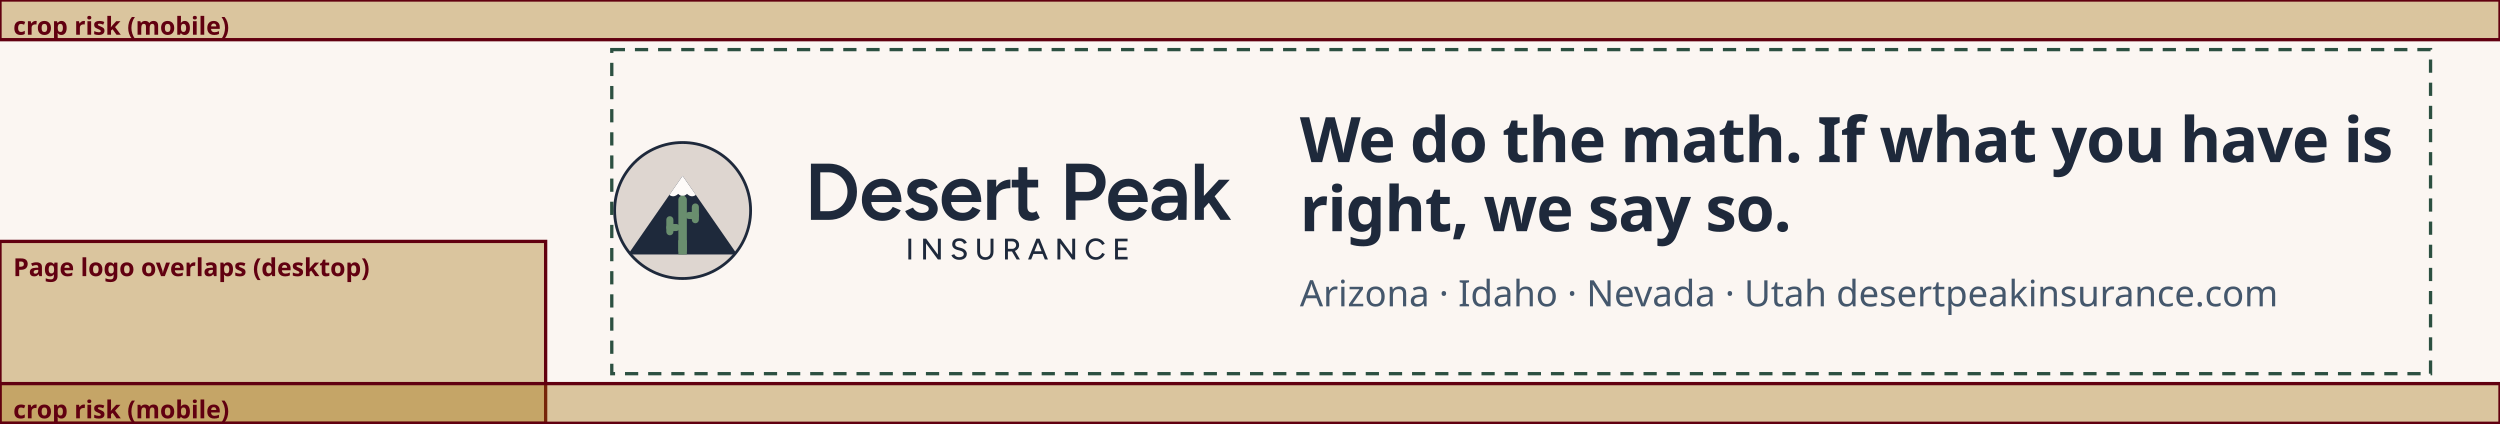
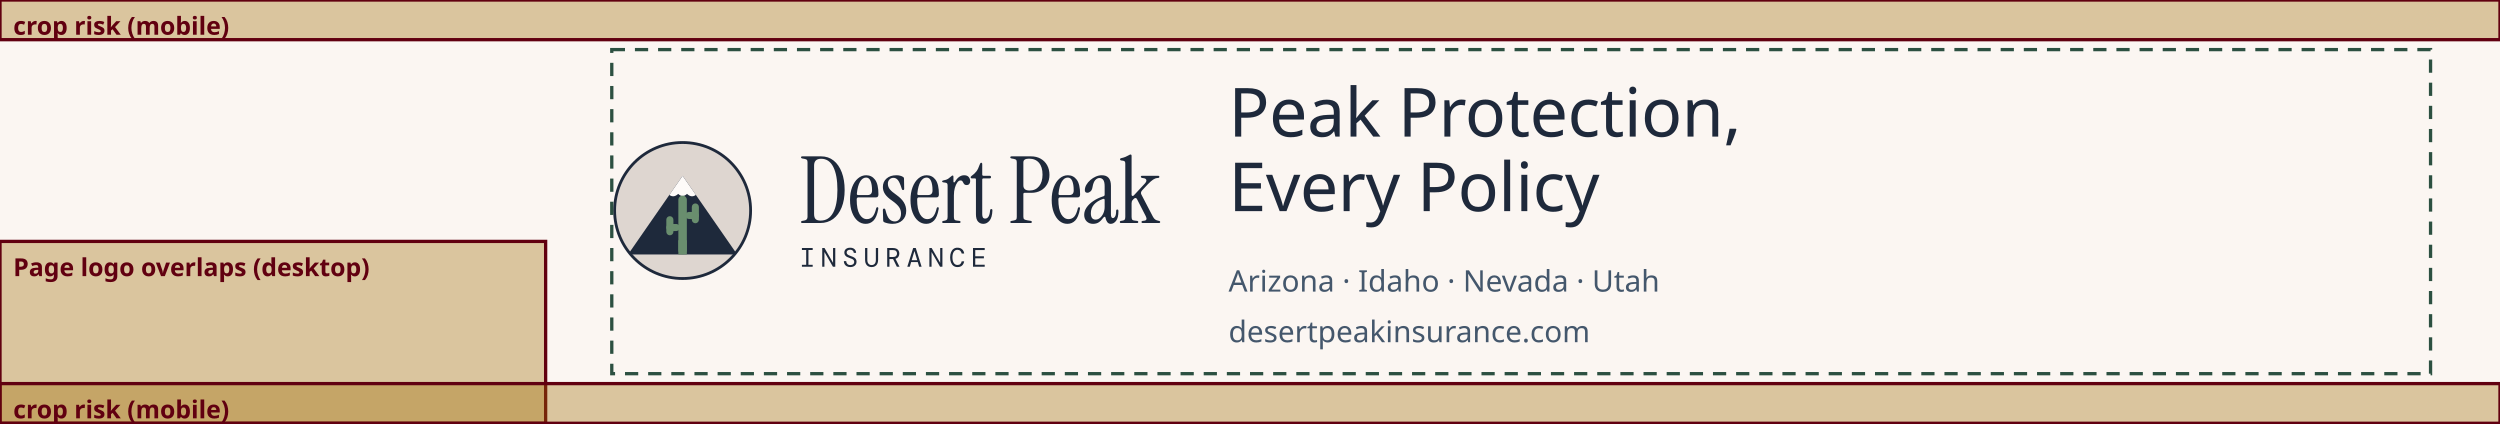
<svg xmlns="http://www.w3.org/2000/svg" viewBox="0 0 1512 256" width="1512" height="256" role="img" aria-labelledby="t">
  <style>@font-face{font-family:"Archivo";src:url("../../../../fonts/archivo-variable.woff2") format("woff2");font-weight:100 900;font-stretch:62% 125%;font-style:normal;font-display:block}
@font-face{font-family:"Archivo";src:url("../../../../fonts/archivo-italic-variable.woff2") format("woff2");font-weight:100 900;font-stretch:62% 125%;font-style:italic;font-display:block}
@font-face{font-family:"Source Serif 4";src:url("../../../../fonts/source-serif-4-variable.woff2") format("woff2");font-weight:200 900;font-style:normal;font-display:block}
- @font-face{font-family:"Source Serif 4";src:url("../../../../fonts/source-serif-4-italic-variable.woff2") format("woff2");font-weight:200 900;font-style:italic;font-display:block}</style>
+ @font-face{font-family:"Source Serif 4";src:url("../../../../fonts/source-serif-4-italic-variable.woff2") format("woff2");font-weight:200 900;font-style:italic;font-display:block}
+ @font-face{font-family:"Instrument Serif";src:url("../../../../fonts/instrument-serif-400.woff2") format("woff2");font-weight:400;font-style:normal;font-display:block}
+ @font-face{font-family:"Figtree";src:url("../../../../fonts/figtree-variable.woff2") format("woff2");font-weight:300 900;font-style:normal;font-display:block}
+ @font-face{font-family:"Figtree";src:url("../../../../fonts/figtree-italic-variable.woff2") format("woff2");font-weight:300 900;font-style:italic;font-display:block}
+ @font-face{font-family:"DM Mono";src:url("../../../../fonts/dm-mono-400.woff2") format("woff2");font-weight:400;font-style:normal;font-display:block}</style>
  <rect width="1512" height="256" fill="#FBF6F2" />
  <g data-logo="daniel/logo-horizontal.svg" transform="translate(370 84.48) scale(1.26)">
    <g transform="scale(.17)">
      <circle cx="200" cy="200" r="192" fill="#ded6d0" />
      <clipPath id="dpc">
        <circle cx="200" cy="200" r="192" />
      </clipPath>
      <g clip-path="url(#dpc)">
        <path fill="#1e293b" d="m200 102 154 222H46z" />
        <path fill="#fefbf9" d="m200 102 37.46 54q-12.49 9-24.97-3-12.49 12-24.98 0-12.48 12-24.97 3Z" />
        <g fill="#698e6e">
          <rect width="24" height="166" x="188" y="158" rx="12" />
          <path d="M188 284h24v40h-24z" />
          <rect width="20" height="56" x="226" y="180" rx="10" />
          <rect width="38" height="20" x="208" y="204" rx="10" />
          <rect width="20" height="54" x="154" y="216" rx="10" />
          <rect width="38" height="20" x="154" y="238" rx="10" />
        </g>
      </g>
      <circle cx="200" cy="200" r="192" fill="none" stroke="#1e293b" stroke-width="8" />
    </g>
-     <path fill="#1e293b" d="M95.59 38.5v-27h8.49q3.97 0 7.04 1.72 3.06 1.71 4.82 4.76 1.75 3.05 1.75 7.02 0 3.93-1.75 6.98-1.76 3.05-4.82 4.78t-7.04 1.74Zm4.48-4.17h4.01q1.89 0 3.55-.71 1.65-.71 2.89-1.99 1.23-1.27 1.93-2.97.69-1.69.69-3.66t-.69-3.66q-.7-1.7-1.93-2.97-1.24-1.28-2.89-1.99t-3.55-.71h-4.01Zm29.66 4.63q-2.82 0-5-1.29t-3.43-3.57q-1.25-2.27-1.25-5.24t1.27-5.25 3.49-3.57 5.07-1.29q2.59 0 4.67 1.33t3.3 3.84 1.21 5.98h-14.54q.19 2.43 1.79 3.82t3.8 1.39q1.78 0 2.93-.8 1.16-.79 1.82-2.06l3.82 1.62q-.81 1.54-2.07 2.7t-2.97 1.78-3.91.61m-4.94-12.38h9.6q-.11-1.39-.81-2.29-.69-.91-1.69-1.37-1.01-.47-2.12-.47-1.08 0-2.18.45-1.1.44-1.87 1.37-.78.92-.93 2.31m24.15 12.38q-1.93 0-3.55-.58-1.62-.57-2.78-1.63-1.16-1.07-1.77-2.49l3.74-1.66q.58 1.08 1.71 1.81 1.14.73 2.53.73 1.5 0 2.41-.52t.91-1.44q0-.89-.7-1.37-.69-.48-1.96-.79l-1.82-.5q-2.74-.7-4.28-2.22t-1.54-3.49q0-2.9 1.87-4.48t5.38-1.58q1.77 0 3.26.52t2.56 1.47 1.51 2.22l-3.59 1.62q-.38-.97-1.46-1.49t-2.4-.52-2.04.56-.73 1.56q0 .58.65 1.06.66.48 1.89.79l2.28.54q1.89.47 3.08 1.45t1.78 2.2.58 2.45q0 1.73-.99 3.04-.98 1.32-2.68 2.03-1.69.71-3.85.71m19.09 0q-2.82 0-5-1.29t-3.43-3.57q-1.25-2.27-1.25-5.24t1.27-5.25 3.49-3.57 5.07-1.29q2.59 0 4.67 1.33t3.3 3.84q1.21 2.51 1.21 5.98h-14.54q.19 2.43 1.8 3.82 1.6 1.39 3.79 1.39 1.78 0 2.94-.8 1.15-.79 1.81-2.06l3.82 1.62q-.81 1.54-2.07 2.7t-2.97 1.78-3.91.61m-4.94-12.38h9.61q-.12-1.39-.81-2.29t-1.7-1.37-2.12-.47q-1.08 0-2.18.45-1.1.44-1.87 1.37-.77.92-.93 2.31m17.13 11.92V19.21h4.32v3.51q1.15-1.81 3.01-2.7 1.85-.88 3.81-.88v4.12q-1.77 0-3.33.49-1.56.48-2.53 1.56t-.96 2.85V38.5Zm21.21.46q-3.05 0-4.65-1.52t-1.6-4.38V22.92h-3.2v-3.71h3.2V13.2h4.28v6.01h5.21v3.71h-5.21v9.33q0 1.35.64 2.05t1.87.69q.39 0 .85-.15.46-.16 1.04-.58l1.58 3.28q-1 .69-2 1.06-1.01.36-2.01.36m16.66-.46v-27h9.53q2.78 0 4.9 1.12t3.32 3.1q1.19 1.99 1.19 4.61 0 2.55-1.12 4.55-1.11 2.01-3.1 3.15t-4.61 1.14h-5.63v9.33Zm4.48-13.46h5.55q1.93 0 3.17-1.31 1.23-1.31 1.23-3.4 0-2.12-1.39-3.43t-3.59-1.31h-4.97Zm25.38 13.92q-2.82 0-5-1.29t-3.43-3.57q-1.25-2.27-1.25-5.24t1.27-5.25 3.49-3.57 5.07-1.29q2.59 0 4.67 1.33t3.3 3.84 1.21 5.98h-14.54q.19 2.43 1.8 3.82 1.6 1.39 3.79 1.39 1.78 0 2.94-.8 1.15-.79 1.81-2.06l3.82 1.62q-.81 1.54-2.07 2.7t-2.97 1.78-3.91.61m-4.94-12.38h9.61q-.12-1.39-.81-2.29t-1.7-1.37-2.12-.47q-1.08 0-2.18.45-1.1.44-1.87 1.37-.77.92-.93 2.31m23.34 12.38q-3.47 0-5.38-1.54t-1.91-4.36q0-3.01 2.02-4.59t5.65-1.58h4.9q-.23-2.12-1.19-3.24-.97-1.12-2.86-1.12-1.39 0-2.43.58t-1.77 1.81l-3.78-1.39q.61-1.27 1.64-2.37t2.58-1.75q1.56-.66 3.76-.66 2.82 0 4.71 1.1t2.79 3.14q.91 2.05.91 4.94l-.12 10.57h-3.97l-.11-2.35q-.78 1.35-2.14 2.08-1.37.73-3.3.73m.54-3.62q1.42 0 2.52-.64t1.7-1.72.6-2.39v-.38h-3.59q-2.58 0-3.62.71-1.05.71-1.05 2.03 0 1.11.91 1.75t2.53.64m13 3.16v-27h4.32v15.51l7.21-7.8h5.21l-7.26 7.99 7.91 11.3h-5.13l-5.55-8.22-2.39 2.63v5.59Zm-137.54 19v-10h1.4v10Zm7.09 0v-10h1.44l5.66 7.66V47.5h1.41v10h-1.41l-5.7-7.73v7.73Zm17.43.17q-.8 0-1.45-.18-.65-.19-1.13-.51t-.8-.72q-.31-.4-.44-.85l1.36-.44q.21.59.81 1.02.6.42 1.47.44 1.06 0 1.67-.42t.61-1.12q0-.65-.53-1.05t-1.4-.63l-1.16-.3q-.69-.18-1.25-.52t-.89-.88q-.33-.52-.33-1.27 0-1.37.89-2.14t2.58-.77q.97 0 1.69.31.71.3 1.17.8.47.5.67 1.1l-1.36.46q-.24-.64-.83-1.04-.58-.39-1.44-.39-.9 0-1.42.43t-.52 1.17q0 .63.4.97t1.1.5l1.15.29q1.4.34 2.17 1.13.76.8.76 1.74 0 .81-.4 1.46t-1.2 1.03-1.95.38m12.4.04q-1.16 0-2.04-.47-.88-.48-1.36-1.35-.49-.86-.49-1.99v-6.4h1.4v6.4q0 .74.32 1.31t.89.89 1.3.31q.75 0 1.32-.31t.88-.89.32-1.31v-6.4h1.41v6.4q0 1.13-.49 1.99t-1.39 1.35q-.89.47-2.07.47m9.48-.21v-10h3.37q1 0 1.77.39.76.4 1.2 1.09t.43 1.61q0 .98-.55 1.72-.56.75-1.46 1.09l2.41 4.1h-1.58l-2.23-3.83h-1.96v3.83Zm1.4-5.11h2.1q.52 0 .92-.24t.66-.64.25-.92q0-.8-.56-1.3-.55-.5-1.44-.5h-1.93Zm9.66 5.11 4.03-10h1.5l4.03 10h-1.5l-1.08-2.67h-4.41l-1.07 2.67Zm3.06-3.93h3.44l-1.72-4.3Zm11.04 3.93v-10h1.44l5.66 7.66V47.5h1.41v10h-1.41l-5.7-7.73v7.73Zm18.46.17q-1.43 0-2.55-.66-1.11-.67-1.74-1.83t-.63-2.68q0-1.51.63-2.68.63-1.16 1.73-1.83 1.1-.66 2.53-.66.93 0 1.77.33.84.34 1.51.93.66.6 1.02 1.38l-1.26.57q-.27-.58-.74-1.01t-1.07-.67-1.23-.25q-1 0-1.79.5-.78.5-1.23 1.38t-.44 2.01q0 1.14.45 2.03t1.24 1.38 1.81.49q.66 0 1.24-.26.59-.27 1.05-.73.47-.47.75-1.07l1.26.56q-.36.81-1.01 1.44-.66.63-1.51.98t-1.79.35m9.2-.17v-10h6.01v1.29h-4.61v2.97h4.15v1.25h-4.15v3.2h4.64v1.29Z" data-logo="wordmark.svg" />
+     <path fill="#1e293b" d="M91.51 40q-.67 0-.67-.49 0-.4.58-.53l1.02-.18q1.52-.27 1.52-1.73V10.93q0-.93-.29-1.24t-1.23-.49l-1.02-.18q-.58-.13-.58-.53 0-.49.67-.49h8.98q3.47 0 6 2.02t3.91 5.67q1.38 3.64 1.38 8.44 0 4.85-1.45 8.4-1.44 3.56-4.06 5.51-2.63 1.96-6.23 1.96Zm8.71-1.16q3.96 0 6.02-3.77 2.07-3.78 2.07-10.94 0-7.11-1.98-11.04-1.97-3.93-5.84-3.93-3.38 0-3.38 3.24v23.2q0 1.78.73 2.51.74.73 2.38.73m21.65 1.56q-2.14 0-3.83-1.42-1.68-1.42-2.68-4.02t-1-6.03q0-3.51 1.02-6.17t2.8-4.18 3.95-1.51q2.63 0 4.25 2.15 1.62 2.16 1.62 7 0 1.47-1.11 1.47h-8.45q-.88 0-.88 1.02 0 4.71 1.37 7.07 1.38 2.35 3.51 2.35 1.69 0 2.76-1.2t1.73-4.04q.14-.49.58-.49.53 0 .4.89-.71 3.95-2.27 5.53-1.55 1.58-3.77 1.58m-3.56-13.82h4.49q2.13 0 2.13-2.22 0-2.89-.71-4.54-.71-1.64-2.13-1.64-1.73 0-2.91 2t-1.54 5.69q-.08.71.67.71m16.4 13.82q-1.02 0-2.18-.24-1.15-.25-1.86-.6-.4-.23-.4-.76l-.14-4.98q0-.75.58-.75.49 0 .67.71.75 3.15 1.84 4.31t2.65 1.15q1.29 0 2.13-1t.84-2.77-.97-3.16-3.29-3.02q-2.31-1.56-3.38-3.13-1.07-1.58-1.07-3.45 0-2.53 1.78-4.09 1.78-1.55 4.71-1.55.89 0 1.74.2.84.2 1.51.64.4.27.4.71l.09 4.89q0 .67-.54.67-.31 0-.44-.2-.14-.2-.22-.51-.89-2.89-1.78-4.03-.89-1.13-2.18-1.13-1.16 0-1.91.8-.76.8-.76 2 0 1.56.94 2.71.93 1.16 3.37 2.85 2.23 1.6 3.36 3.44 1.13 1.85 1.13 4.02 0 2.85-1.82 4.56t-4.8 1.71m16.18 0q-2.13 0-3.82-1.42t-2.69-4.02-1-6.03q0-3.51 1.02-6.17t2.8-4.18 3.96-1.51q2.62 0 4.24 2.15 1.62 2.16 1.62 7 0 1.47-1.11 1.47h-8.44q-.89 0-.89 1.02 0 4.71 1.38 7.07 1.37 2.35 3.51 2.35 1.69 0 2.75-1.2 1.07-1.2 1.74-4.04.13-.49.57-.49.54 0 .4.89-.71 3.95-2.26 5.53-1.56 1.58-3.78 1.58m-3.56-13.82h4.49q2.14 0 2.14-2.22 0-2.89-.72-4.54-.71-1.64-2.13-1.64-1.73 0-2.91 2t-1.53 5.69q-.09.71.66.71m17.43-6.4q1.82-3.11 4.4-3.11 1.46 0 2.17.86.71.87.71 1.94 0 .84-.42 1.37t-1.31.54q-.71 0-1.04-.34-.34-.33-.54-.77-.2-.45-.46-.78-.27-.33-.89-.33-.8 0-1.51.95-.71.96-1.18 2.56t-.47 3.64v10.31q0 .94.29 1.34t1.22.48l1.2.14q.49.09.49.49 0 .53-.66.53h-7.52q-.66 0-.66-.49 0-.4.58-.53l.53-.09q.93-.18 1.22-.56.29-.37.29-1.31V22.09q0-.8-.24-1.09-.25-.29-.87-.38l-.93-.13q-.58-.05-.58-.49 0-.36.71-.49 1.38-.22 2.11-.71t1.53-1.2q.4-.4.67-.4.4 0 .4.53v2.4q0 .31.27.38.26.07.49-.33m13.6 20.22q-1.56 0-2.56-1.09t-1-3.58V19.11q0-.53-.53-.53h-1.29q-.71 0-.71-.54 0-.35.4-.62 1.46-1.02 2.35-2.2t1.56-3.22q.31-.93.75-.93.49 0 .49.71v4.93q0 .62.62.62h2.89q.71 0 .71.63 0 .62-.71.62h-2.89q-.62 0-.62.62v16.58q0 .98.31 1.53.31.56 1.16.56.93 0 1.53-.94t.78-3.02q.09-.62.58-.62.53 0 .53.67-.13 3.42-1.4 4.93t-2.95 1.51m13.6-.4q-.67 0-.67-.49 0-.4.58-.53l1.02-.18q.93-.18 1.22-.49t.29-1.24V10.93q0-.93-.29-1.24t-1.22-.49l-1.02-.18q-.58-.13-.58-.53 0-.49.67-.49h9.28q2.63 0 4.63 1.13 2 1.14 3.11 3.14t1.11 4.62q0 2.53-1.11 4.49-1.11 1.95-3.07 3.04t-4.53 1.09h-3.2q-.62 0-.62.62v10.76q0 .93.35 1.27.36.33 1.6.55l1.65.27q.48.09.48.49 0 .53-.66.53Zm5.6-18.04q0 2.44 2.97 2.44 2.89 0 4.56-2.04t1.67-5.6q0-3.65-1.69-5.65t-4.8-2q-2.71 0-2.71 1.78Zm21.11 18.44q-2.14 0-3.83-1.42-1.68-1.42-2.68-4.02t-1-6.03q0-3.51 1.02-6.17t2.8-4.18 3.95-1.51q2.63 0 4.25 2.15 1.62 2.16 1.62 7 0 1.47-1.11 1.47h-8.45q-.88 0-.88 1.02 0 4.71 1.37 7.07 1.38 2.35 3.51 2.35 1.69 0 2.76-1.2t1.73-4.04q.14-.49.58-.49.53 0 .4.89-.71 3.95-2.27 5.53-1.55 1.58-3.77 1.58m-3.56-13.82h4.49q2.13 0 2.13-2.22 0-2.89-.71-4.54-.71-1.64-2.13-1.64-1.73 0-2.91 2t-1.54 5.69q-.08.71.67.71m15.91 13.82q-1.86 0-3.06-1.18t-1.2-3.13q0-1.91 1.2-3.62t3.28-3.09 4.76-2.22q.58-.18.58-.76v-4.04q0-2.14-.67-3.05t-1.82-.91q-1.11 0-2.02 1t-1.31 3.36q-.23 1.42-.96 2.06t-1.49.65q-1.24 0-1.24-1.25 0-1.29.73-2.55.73-1.27 1.93-2.31 1.2-1.05 2.63-1.67 1.42-.62 2.84-.62 4.4 0 4.4 5.11v13.6q0 1.86.93 1.86.58 0 1.07-.77.49-.78.49-2.65 0-.71.58-.71.53 0 .53.76 0 3.24-1.13 4.69-1.14 1.44-2.56 1.44-1.07 0-1.69-.87-.62-.86-.84-2.06-.05-.45-.38-.47t-.64.42q-1.07 1.47-2.18 2.22t-2.76.76m1.2-2.04q1.16 0 2.14-.83.97-.82 1.6-2.2.62-1.37.62-3.11v-3.24q0-.85-.94-.49-2.71.98-4.2 2.69-1.48 1.71-1.48 4.11 0 3.07 2.26 3.07M244.4 40q-.53 0-.53-.49 0-.44.49-.53l.62-.09q.93-.13 1.22-.53t.29-1.34V11.56q0-.8-.25-1.09-.24-.29-.86-.38l-.94-.13q-.48-.09-.48-.54 0-.44.48-.53 1.25-.27 2.09-.62.85-.36 1.43-.71.71-.45 1.06-.45.49 0 .49.71v18.62q0 .45.38.56t.73-.29l5.2-5.6q.94-1.02.78-1.71t-1.04-.87l-1.03-.17q-.57-.14-.57-.58 0-.45.62-.45h7.64q.62 0 .62.49t-.57.54l-.4.04q-1.03.09-2.05.78t-2.44 2.15l-2.76 2.94q-.93 1.02-.44 2l5.6 10.75q.49.89 1.06 1.29t1.43.58l.44.09q.53.13.53.53 0 .49-.62.49h-7.73q-.62 0-.62-.49 0-.44.57-.53l.76-.09q1.69-.22.71-2.18l-4.22-8.22q-.22-.45-.65-.49-.42-.04-.77.31l-.49.49q-.4.4-.54.8-.13.4-.13.89v6.53q0 .94.29 1.34t1.22.48l1.2.14q.49.09.49.53 0 .49-.53.49ZM91.27 61v-.94h2.05v-7.12h-2.05V52h5.17v.94H94.4v7.12h2.04V61Zm9.75 0v-9h1.1l4.09 7.11V52h1.07v9h-1.12l-4.09-7.11V61Zm13.5.15q-.95 0-1.65-.36t-1.08-1-.4-1.5h1.14q.01.77.52 1.33.5.56 1.47.56.89 0 1.37-.43t.48-1.04q0-.5-.23-.84t-.75-.6q-.52-.27-1.4-.55-1.23-.37-1.8-1.02-.56-.64-.56-1.59 0-.64.33-1.16t.96-.81 1.53-.29q.85 0 1.49.31.64.32.99.88t.35 1.3h-1.13q0-.36-.19-.71t-.58-.58-.98-.23q-.7 0-1.18.34t-.48.94q0 .45.22.75.21.31.7.56t1.32.54q.79.25 1.35.6.55.34.86.84t.3 1.24q0 .74-.37 1.3-.38.57-1.05.9-.66.32-1.55.32m10.18 0q-.9 0-1.6-.37t-1.1-1.14q-.41-.76-.41-1.92V52h1.08v5.76q0 1.16.57 1.79t1.49.63 1.48-.63q.55-.63.55-1.79V52h1.08v5.72q0 1.16-.41 1.92-.41.77-1.12 1.14t-1.61.37m7.5-.15v-9h2.76q1.04 0 1.72.35t1.01.94q.33.6.33 1.36 0 .89-.45 1.56-.46.68-1.4.95l1.95 3.84h-1.28l-1.81-3.69h-1.75V61Zm1.08-4.68h1.64q1.03 0 1.51-.47.49-.47.49-1.2 0-.77-.47-1.22t-1.54-.45h-1.63Zm8.57 4.68 2.82-9h1.25l2.8 9h-1.18l-.66-2.24h-3.19l-.65 2.24Zm3.41-7.48-1.3 4.34h2.65l-1.3-4.34Zm7.19 7.48v-9h1.1l4.09 7.11V52h1.07v9h-1.12l-4.09-7.11V61Zm13.47.15q-1.09 0-1.88-.57-.79-.58-1.21-1.62-.42-1.05-.42-2.46 0-1.4.42-2.45t1.21-1.63 1.88-.57q1.39 0 2.24.76.85.77.99 2.04h-1.2q-.13-.76-.64-1.27-.51-.52-1.39-.52-1.12 0-1.76.97t-.64 2.67.64 2.67 1.76.97q.91 0 1.41-.49t.62-1.26h1.2q-.21 1.29-1.02 2.03t-2.21.73m7.47-.15v-9h5.62v.98h-4.54v2.99h4.15v.98h-4.15v3.07h4.54V61Z" data-logo="wordmark.svg" />
  </g>
-   <text font-family="Archivo" font-size="38" font-weight="640" fill="#1E293B" letter-spacing="-0.015em" font-stretch="112%">
-     <tspan x="786.17" y="98.05">We do the math. If what you have is</tspan>
-     <tspan x="786.17" y="139.85">right, we say so.</tspan>
+   <text font-family="Instrument Serif" font-size="41" font-weight="400" fill="#1E293B" letter-spacing="-0.005em">
+     <tspan x="743.02" y="82.6">Peak Protection,</tspan>
+     <tspan x="743.02" y="127.7">Every Policy</tspan>
  </text>
-   <text font-family="Archivo" font-size="22" font-weight="500" fill="#44576C">
-     <tspan x="786.17" y="185.25">Arizona · Idaho · Nevada · Utah desertpeakinsurance.com</tspan>
+   <text font-family="DM Mono" font-size="18" font-weight="400" fill="#44576C">
+     <tspan x="743.02" y="176.36">Arizona · Idaho · Nevada · Utah</tspan>
+     <tspan x="743.02" y="206.96">desertpeakinsurance.com</tspan>
  </text>
  <rect x="0" y="146" width="330" height="110" fill="#9F6C00" fill-opacity="0.35" stroke="#610010" stroke-width="2" />
-   <text font-family="Archivo" font-size="15" font-weight="600" fill="#610010">
+   <text font-family="Figtree" font-size="15" font-weight="600" fill="#610010">
    <tspan x="8" y="167">Page logo overlaps (desktop)</tspan>
  </text>
  <rect x="0" y="0" width="1512" height="24" fill="#9F6C00" fill-opacity="0.35" stroke="#610010" stroke-width="2" />
-   <text font-family="Archivo" font-size="15" font-weight="600" fill="#610010">
+   <text font-family="Figtree" font-size="15" font-weight="600" fill="#610010">
    <tspan x="8" y="21">crop risk (mobile)</tspan>
  </text>
  <rect x="0" y="232" width="1512" height="24" fill="#9F6C00" fill-opacity="0.35" stroke="#610010" stroke-width="2" />
-   <text font-family="Archivo" font-size="15" font-weight="600" fill="#610010">
+   <text font-family="Figtree" font-size="15" font-weight="600" fill="#610010">
    <tspan x="8" y="253">crop risk (mobile)</tspan>
  </text>
  <rect x="370" y="30" width="1100" height="196" fill="none" stroke="#2C5041" stroke-width="2" stroke-dasharray="8 6" />
</svg>
